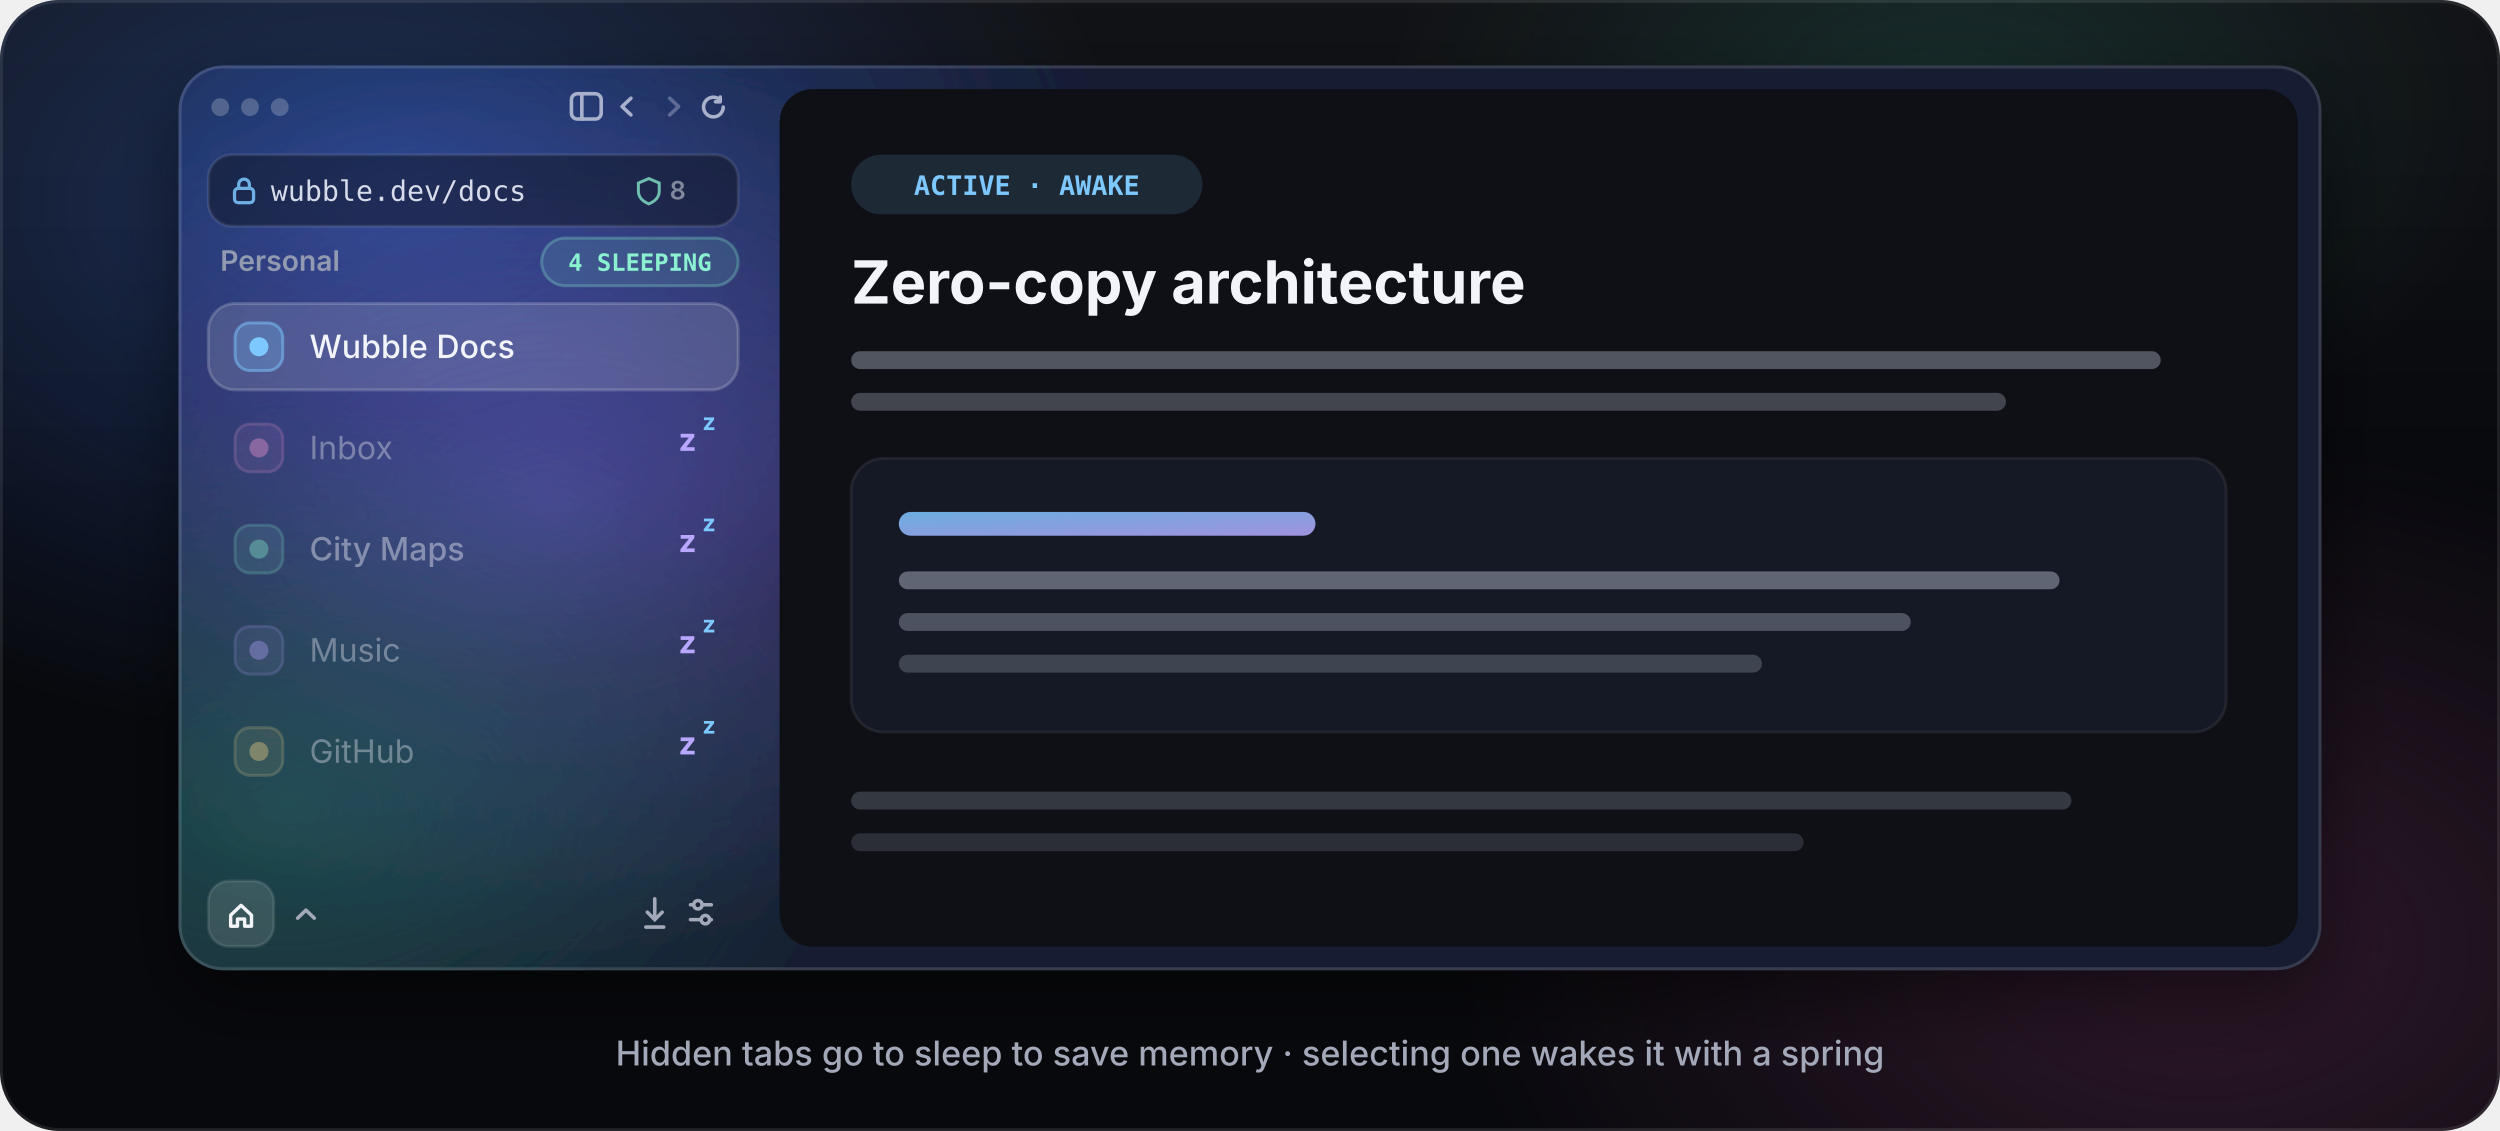
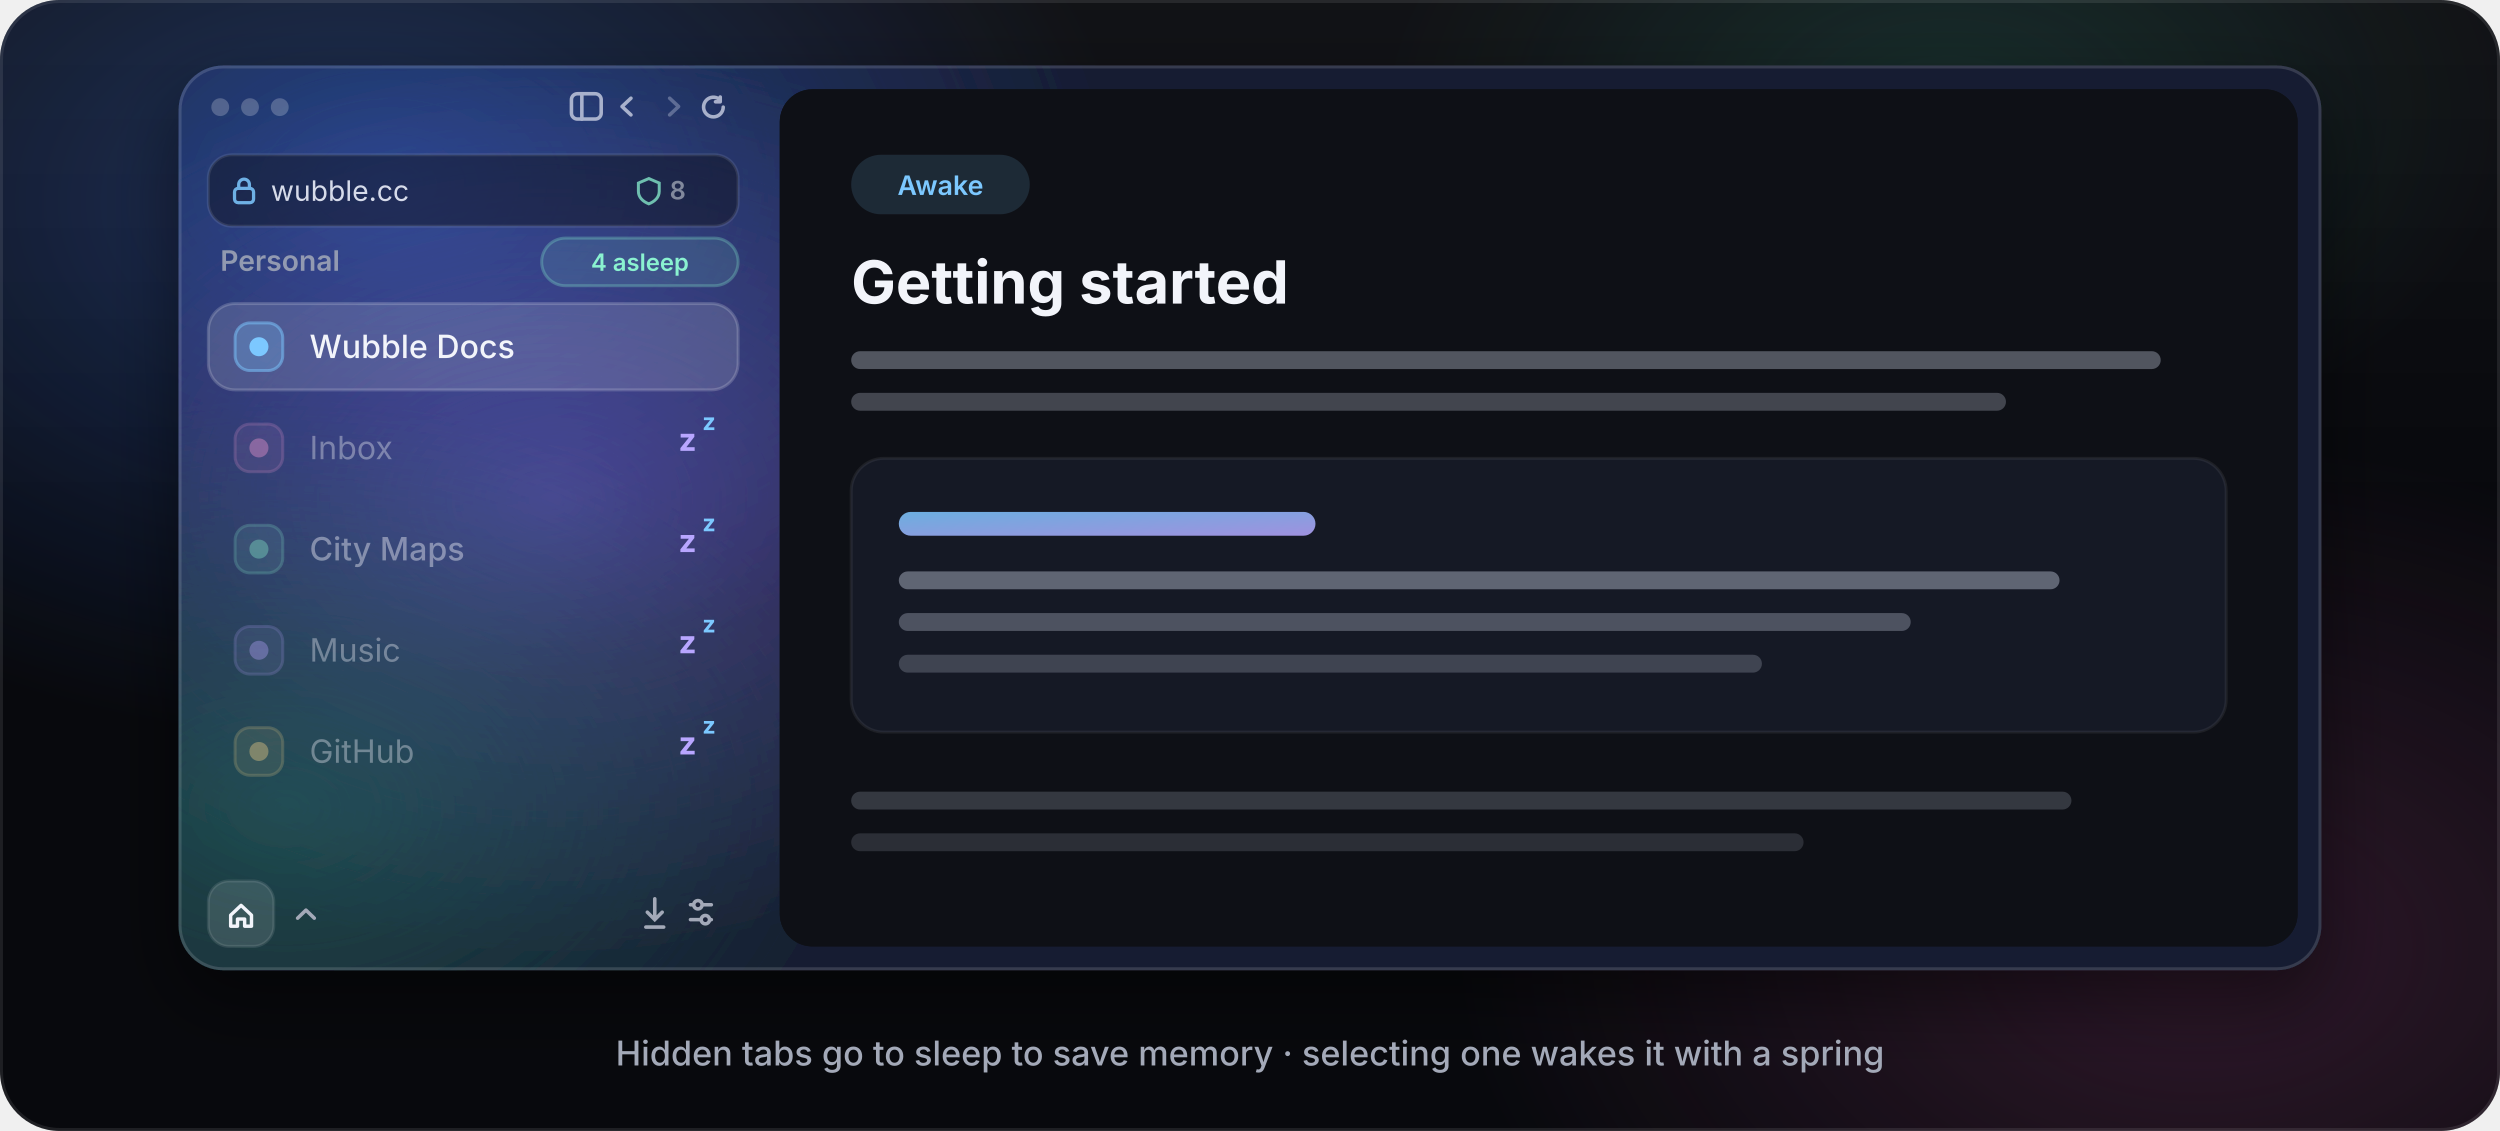
<svg xmlns="http://www.w3.org/2000/svg" viewBox="0 0 840 380" width="840" height="380" role="img" aria-labelledby="t d">
  <defs>
    <clipPath id="card">
      <rect width="840" height="380" rx="20" />
    </clipPath>
    <linearGradient id="film" x1="0" y1="0" x2="1" y2="1">
      <stop offset="0" stop-color="#7CC8FF" />
      <stop offset=".35" stop-color="#B8A6FF" />
      <stop offset=".68" stop-color="#FF9ED8" />
      <stop offset="1" stop-color="#8AF2D0" />
    </linearGradient>
    <linearGradient id="filmV" x1="0" y1="0" x2="0" y2="1">
      <stop offset="0" stop-color="#7CC8FF" />
      <stop offset=".36" stop-color="#B8A6FF" />
      <stop offset=".68" stop-color="#FF9ED8" />
      <stop offset="1" stop-color="#8AF2D0" />
    </linearGradient>
    <linearGradient id="glassTop" x1="0" y1="0" x2="0" y2="1">
      <stop offset="0" stop-color="#FFFFFF" stop-opacity=".11" />
      <stop offset=".45" stop-color="#FFFFFF" stop-opacity="0" />
    </linearGradient>
    <linearGradient id="glassPanel" x1="0" y1="0" x2="0" y2="1">
      <stop offset="0" stop-color="#282C3A" stop-opacity=".94" />
      <stop offset="1" stop-color="#1A1D28" stop-opacity=".96" />
    </linearGradient>
    <linearGradient id="peekGlass" x1="0" y1="0" x2="1" y2="1">
      <stop offset="0" stop-color="#2A2F42" stop-opacity=".92" />
      <stop offset="1" stop-color="#1E2230" stop-opacity=".94" />
    </linearGradient>
    <radialGradient id="dyeBlue" cx=".5" cy=".5" r=".5">
      <stop offset="0" stop-color="#2F5FC4" stop-opacity=".58" />
      <stop offset="1" stop-color="#2F5FC4" stop-opacity="0" />
    </radialGradient>
    <radialGradient id="dyeViolet" cx=".5" cy=".5" r=".5">
      <stop offset="0" stop-color="#7563D8" stop-opacity=".50" />
      <stop offset="1" stop-color="#7563D8" stop-opacity="0" />
    </radialGradient>
    <radialGradient id="dyeTeal" cx=".5" cy=".5" r=".5">
      <stop offset="0" stop-color="#237E69" stop-opacity=".46" />
      <stop offset="1" stop-color="#237E69" stop-opacity="0" />
    </radialGradient>
    <radialGradient id="dyeMagenta" cx=".5" cy=".5" r=".5">
      <stop offset="0" stop-color="#A84886" stop-opacity=".34" />
      <stop offset="1" stop-color="#A84886" stop-opacity="0" />
    </radialGradient>
    <linearGradient id="heroSky" x1="0" y1="0" x2="1" y2="1">
      <stop offset="0" stop-color="#7CC8FF" stop-opacity=".85" />
      <stop offset="1" stop-color="#B8A6FF" stop-opacity=".85" />
    </linearGradient>
    <linearGradient id="heroMint" x1="0" y1="0" x2="1" y2="1">
      <stop offset="0" stop-color="#8AF2D0" stop-opacity=".85" />
      <stop offset="1" stop-color="#7CC8FF" stop-opacity=".85" />
    </linearGradient>
    <linearGradient id="heroBlush" x1="0" y1="0" x2="1" y2="1">
      <stop offset="0" stop-color="#FF9ED8" stop-opacity=".82" />
      <stop offset="1" stop-color="#B8A6FF" stop-opacity=".82" />
    </linearGradient>
    <filter id="shadow" x="-15%" y="-15%" width="130%" height="140%">
      <feDropShadow dx="0" dy="10" stdDeviation="12" flood-color="#000000" flood-opacity=".48" />
    </filter>
    <filter id="softGlow" x="-120%" y="-180%" width="340%" height="460%">
      <feGaussianBlur stdDeviation="4.5" result="b" />
      <feMerge>
        <feMergeNode in="b" />
        <feMergeNode in="SourceGraphic" />
      </feMerge>
    </filter>
  </defs>
  <style>
  .ind{animation:ind 9.5s linear infinite}
  .r0{animation:r0 9.5s linear infinite}
  .r2{animation:r2 9.5s linear infinite}
  .z0{animation:z0 9.5s linear infinite}
  .z2{animation:z2 9.5s linear infinite}
  .b0{animation:b0 9.5s linear infinite;transform-origin:90px 0px}
  .b2{animation:b2 9.5s linear infinite;transform-origin:90px 0px}
  .p0{animation:p0 9.5s linear infinite}
  .p2{animation:p2 9.5s linear infinite}
  .zb{animation:zb 2.2s ease-in-out infinite}
  .zb2{animation-delay:-1.1s}
  @keyframes zb{0%,100%{transform:translateY(0)}50%{transform:translateY(-3.2px)}}
  @keyframes ind{0%,15.79%{transform:translateY(0px)}15.79%{transform:translateY(0px)}16.41%{transform:translateY(25.32px)}17.04%{transform:translateY(63.45px)}17.66%{transform:translateY(81.71px)}18.29%{transform:translateY(80.33px)}18.91%{transform:translateY(71.85px)}19.54%{transform:translateY(65.92px)}20.16%{transform:translateY(64.83px)}20.79%{transform:translateY(66.43px)}21.41%{transform:translateY(68.09px)}22.04%{transform:translateY(68.71px)}22.66%{transform:translateY(68.51px)}23.29%{transform:translateY(68.09px)}23.91%{transform:translateY(67.87px)}24.54%{transform:translateY(67.86px)}25.16%{transform:translateY(67.95px)}25.79%{transform:translateY(68px)}61.05%{transform:translateY(68px)}61.05%{transform:translateY(68px)}61.68%{transform:translateY(42.68px)}62.3%{transform:translateY(4.55px)}62.93%{transform:translateY(-13.71px)}63.55%{transform:translateY(-12.33px)}64.18%{transform:translateY(-3.85px)}64.8%{transform:translateY(2.08px)}65.43%{transform:translateY(3.17px)}66.05%{transform:translateY(1.57px)}66.68%{transform:translateY(-0.09px)}67.3%{transform:translateY(-0.71px)}67.93%{transform:translateY(-0.51px)}68.55%{transform:translateY(-0.09px)}69.18%{transform:translateY(0.13px)}69.8%{transform:translateY(0.14px)}70.43%{transform:translateY(0.05px)}71.05%{transform:translateY(0px)}100%{transform:translateY(0px)}}
  @keyframes r0{0%,35.79%{opacity:1;animation-timing-function:cubic-bezier(.22,1,.36,1)}42.11%{opacity:.42}61.05%{opacity:.42;animation-timing-function:cubic-bezier(.22,1,.36,1)}65.26%{opacity:1}100%{opacity:1}}
  @keyframes r2{0%,15.79%{opacity:.42;animation-timing-function:cubic-bezier(.22,1,.36,1)}20%{opacity:1}80%{opacity:1;animation-timing-function:cubic-bezier(.22,1,.36,1)}86.32%{opacity:.42}100%{opacity:.42}}
  @keyframes z0{0%,35.79%{opacity:0}42.11%{opacity:1}61.05%{opacity:1}64.74%{opacity:0}100%{opacity:0}}
  @keyframes z2{0%,15.79%{opacity:1}19.47%{opacity:0}80%{opacity:0}86.32%{opacity:1}100%{opacity:1}}
  @keyframes b0{0%,61.58%{transform:scale(1,1)}62.84%{transform:scale(1.06,0.89)}64.53%{transform:scale(0.97,1.04)}66%{transform:scale(1.01,0.99)}67.47%{transform:scale(1,1)}100%{transform:scale(1,1)}}
  @keyframes b2{0%,16.32%{transform:scale(1,1)}17.58%{transform:scale(1.06,0.89)}19.26%{transform:scale(0.97,1.04)}20.74%{transform:scale(1.01,0.99)}22.21%{transform:scale(1,1)}100%{transform:scale(1,1)}}
  @keyframes p0{0%,16.32%{opacity:1;transform:translateY(0px);animation-timing-function:cubic-bezier(.22,1,.36,1)}21.05%{opacity:0;transform:translateY(8px)}61.58%{opacity:0;transform:translateY(8px);animation-timing-function:cubic-bezier(.22,1,.36,1)}66.32%{opacity:1;transform:translateY(0px)}100%{opacity:1;transform:translateY(0px)}}
  @keyframes p2{0%,16.32%{opacity:0;transform:translateY(8px);animation-timing-function:cubic-bezier(.22,1,.36,1)}21.05%{opacity:1;transform:translateY(0px)}61.58%{opacity:1;transform:translateY(0px);animation-timing-function:cubic-bezier(.22,1,.36,1)}66.32%{opacity:0;transform:translateY(8px)}100%{opacity:0;transform:translateY(8px)}}
  @media (prefers-reduced-motion:reduce){*{animation:none!important}.r0{opacity:1!important}.r2{opacity:.42!important}.z0{opacity:0!important}.z2{opacity:1!important}.p0{opacity:1!important}.p2{opacity:0!important}}
</style>
  <g clip-path="url(#card)">
    <rect width="840" height="380" fill="#08090D" />
    <ellipse cx="118" cy="68" rx="260" ry="180" fill="url(#dyeBlue)" opacity=".65" />
    <ellipse cx="739" cy="319" rx="250" ry="170" fill="url(#dyeMagenta)" opacity=".7" />
    <ellipse cx="655" cy="38" rx="190" ry="120" fill="url(#dyeTeal)" opacity=".55" />
    <rect width="840" height="380" fill="url(#glassTop)" opacity=".35" />
  </g>
  <g filter="url(#shadow)">
    <clipPath id="slWin">
      <rect x="60" y="22" width="720" height="304" rx="15" />
    </clipPath>
    <g clip-path="url(#slWin)">
      <rect x="60" y="22" width="720" height="304" fill="#171C30" />
      <ellipse cx="130" cy="62" rx="252" ry="167" fill="url(#dyeBlue)" />
      <ellipse cx="185" cy="168" rx="216" ry="152" fill="url(#dyeViolet)" />
      <ellipse cx="95" cy="271" rx="202" ry="137" fill="url(#dyeTeal)" />
    </g>
  </g>
  <g transform="translate(60 22)">
    <circle cx="14" cy="14" r="3" fill="#FFFFFF" fill-opacity=".22" />
    <circle cx="24" cy="14" r="3" fill="#FFFFFF" fill-opacity=".22" />
    <circle cx="34" cy="14" r="3" fill="#FFFFFF" fill-opacity=".22" />
    <g stroke="#C6CCE0" stroke-width="1.2" stroke-linecap="round" stroke-linejoin="round" fill="none" opacity=".82">
      <rect x="132" y="9.5" width="10" height="8.5" rx="2" />
      <path d="M135.5 9.5V18" />
      <path d="M152 11L149 13.8L152 16.6" />
      <path d="M165 11L168 13.8L165 16.6" opacity=".45" />
      <path d="M183 14a3.3 3.3 0 1 1-1-2.4M182 10.6v1.6h-1.6" />
    </g>
    <g transform="translate(10 30)">
      <rect width="178" height="24" rx="8" fill="#0B0D16" fill-opacity=".46" stroke="#FFFFFF" stroke-opacity=".10" stroke-width="1" />
      <g transform="translate(8 7.5)" stroke="#7CC8FF" stroke-width="1.1" fill="none" opacity=".85">
        <rect x="0.8" y="3.8" width="6.4" height="4.8" rx="1.2" />
        <path d="M2.2 3.8V2.5a1.8 1.8 0 0 1 3.6 0v1.3" />
      </g>
-       <text x="21" y="15.5" font-family="ui-monospace, 'Geist Mono', 'SFMono-Regular', Menlo, Consolas, monospace" font-size="9.5" fill="#E6EAF6" fill-opacity=".92">wubble.dev/docs</text>
+       <text x="21" y="15.5" font-family="ui-sans-serif, system-ui, -apple-system, 'Geist', 'Inter', 'Segoe UI', Helvetica, Arial, sans-serif" font-size="9.5" fill="#E6EAF6" fill-opacity=".92">wubble.cc</text>
      <g transform="translate(144 7.5)" opacity=".75">
        <path d="M4 0.5L7.5 2v2.8c0 2-1.5 3.4-3.5 4.2C2 8.2 0.5 6.8 0.5 4.8V2L4 0.5Z" fill="none" stroke="#8AF2D0" stroke-width="1" />
        <text x="11" y="7.5" font-family="ui-sans-serif, system-ui, -apple-system, 'Geist', 'Inter', 'Segoe UI', Helvetica, Arial, sans-serif" font-size="8.5" font-weight="600" fill="#A3A9B8">8</text>
      </g>
    </g>
    <text x="14" y="69" font-family="ui-sans-serif, system-ui, -apple-system, 'Geist', 'Inter', 'Segoe UI', Helvetica, Arial, sans-serif" font-size="9.5" font-weight="600" fill="#A3A9B8" fill-opacity=".85">Personal</text>
    <rect x="122" y="58" width="66" height="16" rx="8" fill="#8AF2D0" fill-opacity=".12" stroke="#8AF2D0" stroke-opacity=".28" />
-     <text x="155" y="69" font-family="ui-monospace, 'Geist Mono', 'SFMono-Regular', Menlo, Consolas, monospace" font-size="8" font-weight="600" fill="#8AF2D0" text-anchor="middle">4 SLEEPING</text>
+     <text x="155" y="69" font-family="ui-sans-serif, system-ui, -apple-system, 'Geist', 'Inter', 'Segoe UI', Helvetica, Arial, sans-serif" font-size="8" font-weight="600" fill="#8AF2D0" text-anchor="middle">4 asleep</text>
    <g class="ind">
      <rect x="10" y="80" width="178" height="29" rx="9" fill="#FFFFFF" fill-opacity=".14" stroke="#FFFFFF" stroke-opacity=".18" />
    </g>
    <g transform="translate(10 94.5)">
      <g class="r0">
        <g class="b0">
          <rect x="9" y="-8" width="16" height="16" rx="5" fill="#7CC8FF" fill-opacity=".24" stroke="#7CC8FF" stroke-opacity=".5" />
          <circle cx="17" cy="0" r="3.2" fill="#7CC8FF" />
          <text x="34" y="3.8" font-family="ui-sans-serif, system-ui, -apple-system, 'Geist', 'Inter', 'Segoe UI', Helvetica, Arial, sans-serif" font-size="10.8" font-weight="500" fill="#F2F4FA">Wubble Docs</text>
        </g>
      </g>
      <g class="z0" opacity="0">
        <g class="zb">
          <text x="158" y="1" font-family="ui-sans-serif, system-ui, -apple-system, 'Geist', 'Inter', 'Segoe UI', Helvetica, Arial, sans-serif" font-size="10.5" font-weight="700" fill="#B8A6FF">z</text>
        </g>
        <g class="zb zb2">
          <text x="166" y="-6" font-family="ui-sans-serif, system-ui, -apple-system, 'Geist', 'Inter', 'Segoe UI', Helvetica, Arial, sans-serif" font-size="7.8" font-weight="700" fill="#7CC8FF">z</text>
        </g>
      </g>
    </g>
    <g transform="translate(10 128.5)">
      <g opacity=".42">
        <rect x="9" y="-8" width="16" height="16" rx="5" fill="#FF9ED8" fill-opacity=".22" stroke="#FF9ED8" stroke-opacity=".45" />
        <circle cx="17" cy="0" r="3.2" fill="#FF9ED8" />
        <text x="34" y="3.8" font-family="ui-sans-serif, system-ui, -apple-system, 'Geist', 'Inter', 'Segoe UI', Helvetica, Arial, sans-serif" font-size="10.8" fill="#DADDE6">Inbox</text>
      </g>
      <g class="zb">
        <text x="158" y="1" font-family="ui-sans-serif, system-ui, -apple-system, 'Geist', 'Inter', 'Segoe UI', Helvetica, Arial, sans-serif" font-size="10.5" font-weight="700" fill="#B8A6FF">z</text>
      </g>
      <g class="zb zb2">
        <text x="166" y="-6" font-family="ui-sans-serif, system-ui, -apple-system, 'Geist', 'Inter', 'Segoe UI', Helvetica, Arial, sans-serif" font-size="7.8" font-weight="700" fill="#7CC8FF">z</text>
      </g>
    </g>
    <g transform="translate(10 162.5)">
      <g class="r2" opacity=".42">
        <g class="b2">
          <rect x="9" y="-8" width="16" height="16" rx="5" fill="#8AF2D0" fill-opacity=".24" stroke="#8AF2D0" stroke-opacity=".5" />
          <circle cx="17" cy="0" r="3.2" fill="#8AF2D0" />
          <text x="34" y="3.8" font-family="ui-sans-serif, system-ui, -apple-system, 'Geist', 'Inter', 'Segoe UI', Helvetica, Arial, sans-serif" font-size="10.8" font-weight="500" fill="#F2F4FA">City Maps</text>
        </g>
      </g>
      <g class="z2">
        <g class="zb">
          <text x="158" y="1" font-family="ui-sans-serif, system-ui, -apple-system, 'Geist', 'Inter', 'Segoe UI', Helvetica, Arial, sans-serif" font-size="10.5" font-weight="700" fill="#B8A6FF">z</text>
        </g>
        <g class="zb zb2">
          <text x="166" y="-6" font-family="ui-sans-serif, system-ui, -apple-system, 'Geist', 'Inter', 'Segoe UI', Helvetica, Arial, sans-serif" font-size="7.8" font-weight="700" fill="#7CC8FF">z</text>
        </g>
      </g>
    </g>
    <g transform="translate(10 196.5)">
      <g opacity=".42">
        <rect x="9" y="-8" width="16" height="16" rx="5" fill="#B8A6FF" fill-opacity=".22" stroke="#B8A6FF" stroke-opacity=".45" />
        <circle cx="17" cy="0" r="3.2" fill="#B8A6FF" />
        <text x="34" y="3.8" font-family="ui-sans-serif, system-ui, -apple-system, 'Geist', 'Inter', 'Segoe UI', Helvetica, Arial, sans-serif" font-size="10.8" fill="#DADDE6">Music</text>
      </g>
      <g class="zb">
        <text x="158" y="1" font-family="ui-sans-serif, system-ui, -apple-system, 'Geist', 'Inter', 'Segoe UI', Helvetica, Arial, sans-serif" font-size="10.5" font-weight="700" fill="#B8A6FF">z</text>
      </g>
      <g class="zb zb2">
        <text x="166" y="-6" font-family="ui-sans-serif, system-ui, -apple-system, 'Geist', 'Inter', 'Segoe UI', Helvetica, Arial, sans-serif" font-size="7.8" font-weight="700" fill="#7CC8FF">z</text>
      </g>
    </g>
    <g transform="translate(10 230.5)">
      <g opacity=".42">
        <rect x="9" y="-8" width="16" height="16" rx="5" fill="#FFD98A" fill-opacity=".22" stroke="#FFD98A" stroke-opacity=".45" />
        <circle cx="17" cy="0" r="3.2" fill="#FFD98A" />
        <text x="34" y="3.8" font-family="ui-sans-serif, system-ui, -apple-system, 'Geist', 'Inter', 'Segoe UI', Helvetica, Arial, sans-serif" font-size="10.8" fill="#DADDE6">GitHub</text>
      </g>
      <g class="zb">
        <text x="158" y="1" font-family="ui-sans-serif, system-ui, -apple-system, 'Geist', 'Inter', 'Segoe UI', Helvetica, Arial, sans-serif" font-size="10.5" font-weight="700" fill="#B8A6FF">z</text>
      </g>
      <g class="zb zb2">
        <text x="166" y="-6" font-family="ui-sans-serif, system-ui, -apple-system, 'Geist', 'Inter', 'Segoe UI', Helvetica, Arial, sans-serif" font-size="7.8" font-weight="700" fill="#7CC8FF">z</text>
      </g>
    </g>
    <g transform="translate(10 274)">
      <rect width="22" height="22" rx="7" fill="#FFFFFF" fill-opacity=".13" stroke="#FFFFFF" stroke-opacity=".10" />
      <path d="M7.5 11.5L11 8.2L14.5 11.5V15.2H12.2V12.8H9.8V15.2H7.5Z" fill="none" stroke="#F2F4FA" stroke-width="1.15" stroke-linejoin="round" />
      <path d="M30 12.5L32.8 9.8L35.6 12.5" fill="none" stroke="#A3A9B8" stroke-width="1.2" stroke-linecap="round" stroke-linejoin="round" />
      <g transform="translate(146 5)" stroke="#A3A9B8" stroke-width="1.2" stroke-linecap="round" fill="none">
        <path d="M4 1v7M1.5 5.5L4 8l2.5-2.5M1 10.5h6" />
        <path d="M16 3h7M16 8h7" />
        <circle cx="18.5" cy="3" r="1.4" fill="#1B2238" />
        <circle cx="21" cy="8" r="1.4" fill="#1B2238" />
      </g>
    </g>
  </g>
  <clipPath id="slVp">
    <rect x="262" y="30" width="510" height="288" rx="11" />
  </clipPath>
  <g clip-path="url(#slVp)">
    <rect x="262" y="30" width="510" height="288" fill="#0E1016" />
    <g transform="translate(262 30)">
      <g class="p0">
        <rect width="510" height="288" fill="#0E1016" />
-         <rect x="24" y="22" width="118" height="20" rx="10" fill="#7CC8FF" fill-opacity=".14" />
-         <text x="83" y="35.5" font-family="ui-monospace, 'Geist Mono', 'SFMono-Regular', Menlo, Consolas, monospace" font-size="9" font-weight="600" fill="#7CC8FF" text-anchor="middle">ACTIVE · AWAKE</text>
-         <text x="24" y="72" font-family="ui-sans-serif, system-ui, -apple-system, 'Geist', 'Inter', 'Segoe UI', Helvetica, Arial, sans-serif" font-size="20" font-weight="700" fill="#F2F4FA">Zero-copy architecture</text>
+         <rect x="24" y="22" width="60" height="20" rx="10" fill="#7CC8FF" fill-opacity=".14" />
+         <text x="54" y="35.5" font-family="ui-sans-serif, system-ui, -apple-system, 'Geist', 'Inter', 'Segoe UI', Helvetica, Arial, sans-serif" font-size="9" font-weight="600" fill="#7CC8FF" text-anchor="middle">Awake</text>
+         <text x="24" y="72" font-family="ui-sans-serif, system-ui, -apple-system, 'Geist', 'Inter', 'Segoe UI', Helvetica, Arial, sans-serif" font-size="20" font-weight="700" fill="#F2F4FA">Getting started</text>
        <rect x="24" y="88" width="440" height="6" rx="3" fill="#A3A9B8" fill-opacity=".45" />
        <rect x="24" y="102" width="388" height="6" rx="3" fill="#A3A9B8" fill-opacity=".35" />
        <rect x="24" y="124" width="462" height="92" rx="11" fill="#151925" stroke="#FFFFFF" stroke-opacity=".07" />
        <rect x="40" y="142" width="140" height="8" rx="4" fill="url(#heroSky)" />
        <rect x="40" y="162" width="390" height="6" rx="3" fill="#C6CCE0" fill-opacity=".42" />
        <rect x="40" y="176" width="340" height="6" rx="3" fill="#C6CCE0" fill-opacity=".32" />
        <rect x="40" y="190" width="290" height="6" rx="3" fill="#C6CCE0" fill-opacity=".24" />
        <rect x="24" y="236" width="410" height="6" rx="3" fill="#A3A9B8" fill-opacity=".26" />
        <rect x="24" y="250" width="320" height="6" rx="3" fill="#A3A9B8" fill-opacity=".2" />
      </g>
    </g>
    <g transform="translate(262 30)">
      <g class="p2" opacity="0">
        <rect width="510" height="288" fill="#101824" />
        <path d="M-10 190 Q120 130 240 168 T520 112" fill="none" stroke="#1E466E" stroke-width="34" stroke-linecap="round" />
        <path d="M-10 190 Q120 130 240 168 T520 112" fill="none" stroke="#2F6DA6" stroke-width="18" stroke-linecap="round" opacity=".55" />
        <g stroke="#263348" stroke-width="4" fill="none">
          <path d="M70 -10 L130 300" />
          <path d="M210 -10 L175 300" />
          <path d="M350 -10 L395 300" />
          <path d="M-10 74 L520 118" />
          <path d="M-10 232 L520 202" />
        </g>
        <path d="M128 84 L298 118 L352 178" fill="none" stroke="#8AF2D0" stroke-width="4" stroke-linecap="round" stroke-linejoin="round" />
        <circle cx="298" cy="118" r="16" fill="#8AF2D0" fill-opacity=".22" />
        <circle cx="298" cy="118" r="7" fill="#8AF2D0" stroke="#0E1016" stroke-width="2.5" />
        <rect x="22" y="22" width="136" height="22" rx="11" fill="#121826" fill-opacity=".9" stroke="#8AF2D0" stroke-opacity=".45" />
-         <text x="90" y="36" font-family="ui-monospace, 'Geist Mono', 'SFMono-Regular', Menlo, Consolas, monospace" font-size="9" font-weight="600" fill="#8AF2D0" text-anchor="middle">RESTORED · AWAKE</text>
+         <text x="90" y="36" font-family="ui-sans-serif, system-ui, -apple-system, 'Geist', 'Inter', 'Segoe UI', Helvetica, Arial, sans-serif" font-size="9" font-weight="600" fill="#8AF2D0" text-anchor="middle">Awake again</text>
        <rect x="22" y="218" width="210" height="48" rx="11" fill="#141926" fill-opacity=".92" stroke="#FFFFFF" stroke-opacity=".12" />
        <text x="38" y="239" font-family="ui-sans-serif, system-ui, -apple-system, 'Geist', 'Inter', 'Segoe UI', Helvetica, Arial, sans-serif" font-size="11.5" font-weight="600" fill="#F2F4FA">Harborfront Station</text>
        <text x="38" y="255" font-family="ui-sans-serif, system-ui, -apple-system, 'Geist', 'Inter', 'Segoe UI', Helvetica, Arial, sans-serif" font-size="9.5" fill="#8AF2D0">12 min · Route ready</text>
      </g>
    </g>
  </g>
  <rect x="60.5" y="22.5" width="719" height="303" rx="14.5" fill="none" stroke="#FFFFFF" stroke-opacity=".14" />
  <text x="420" y="358" font-family="ui-sans-serif, system-ui, -apple-system, 'Geist', 'Inter', 'Segoe UI', Helvetica, Arial, sans-serif" font-size="11.5" font-weight="500" fill="#A3A9B8" text-anchor="middle">Hidden tabs go to sleep to save memory · selecting one wakes it with a spring</text>
  <rect x=".5" y=".5" width="839" height="379" rx="19.5" fill="none" stroke="#FFFFFF" stroke-opacity=".09" />
</svg>
